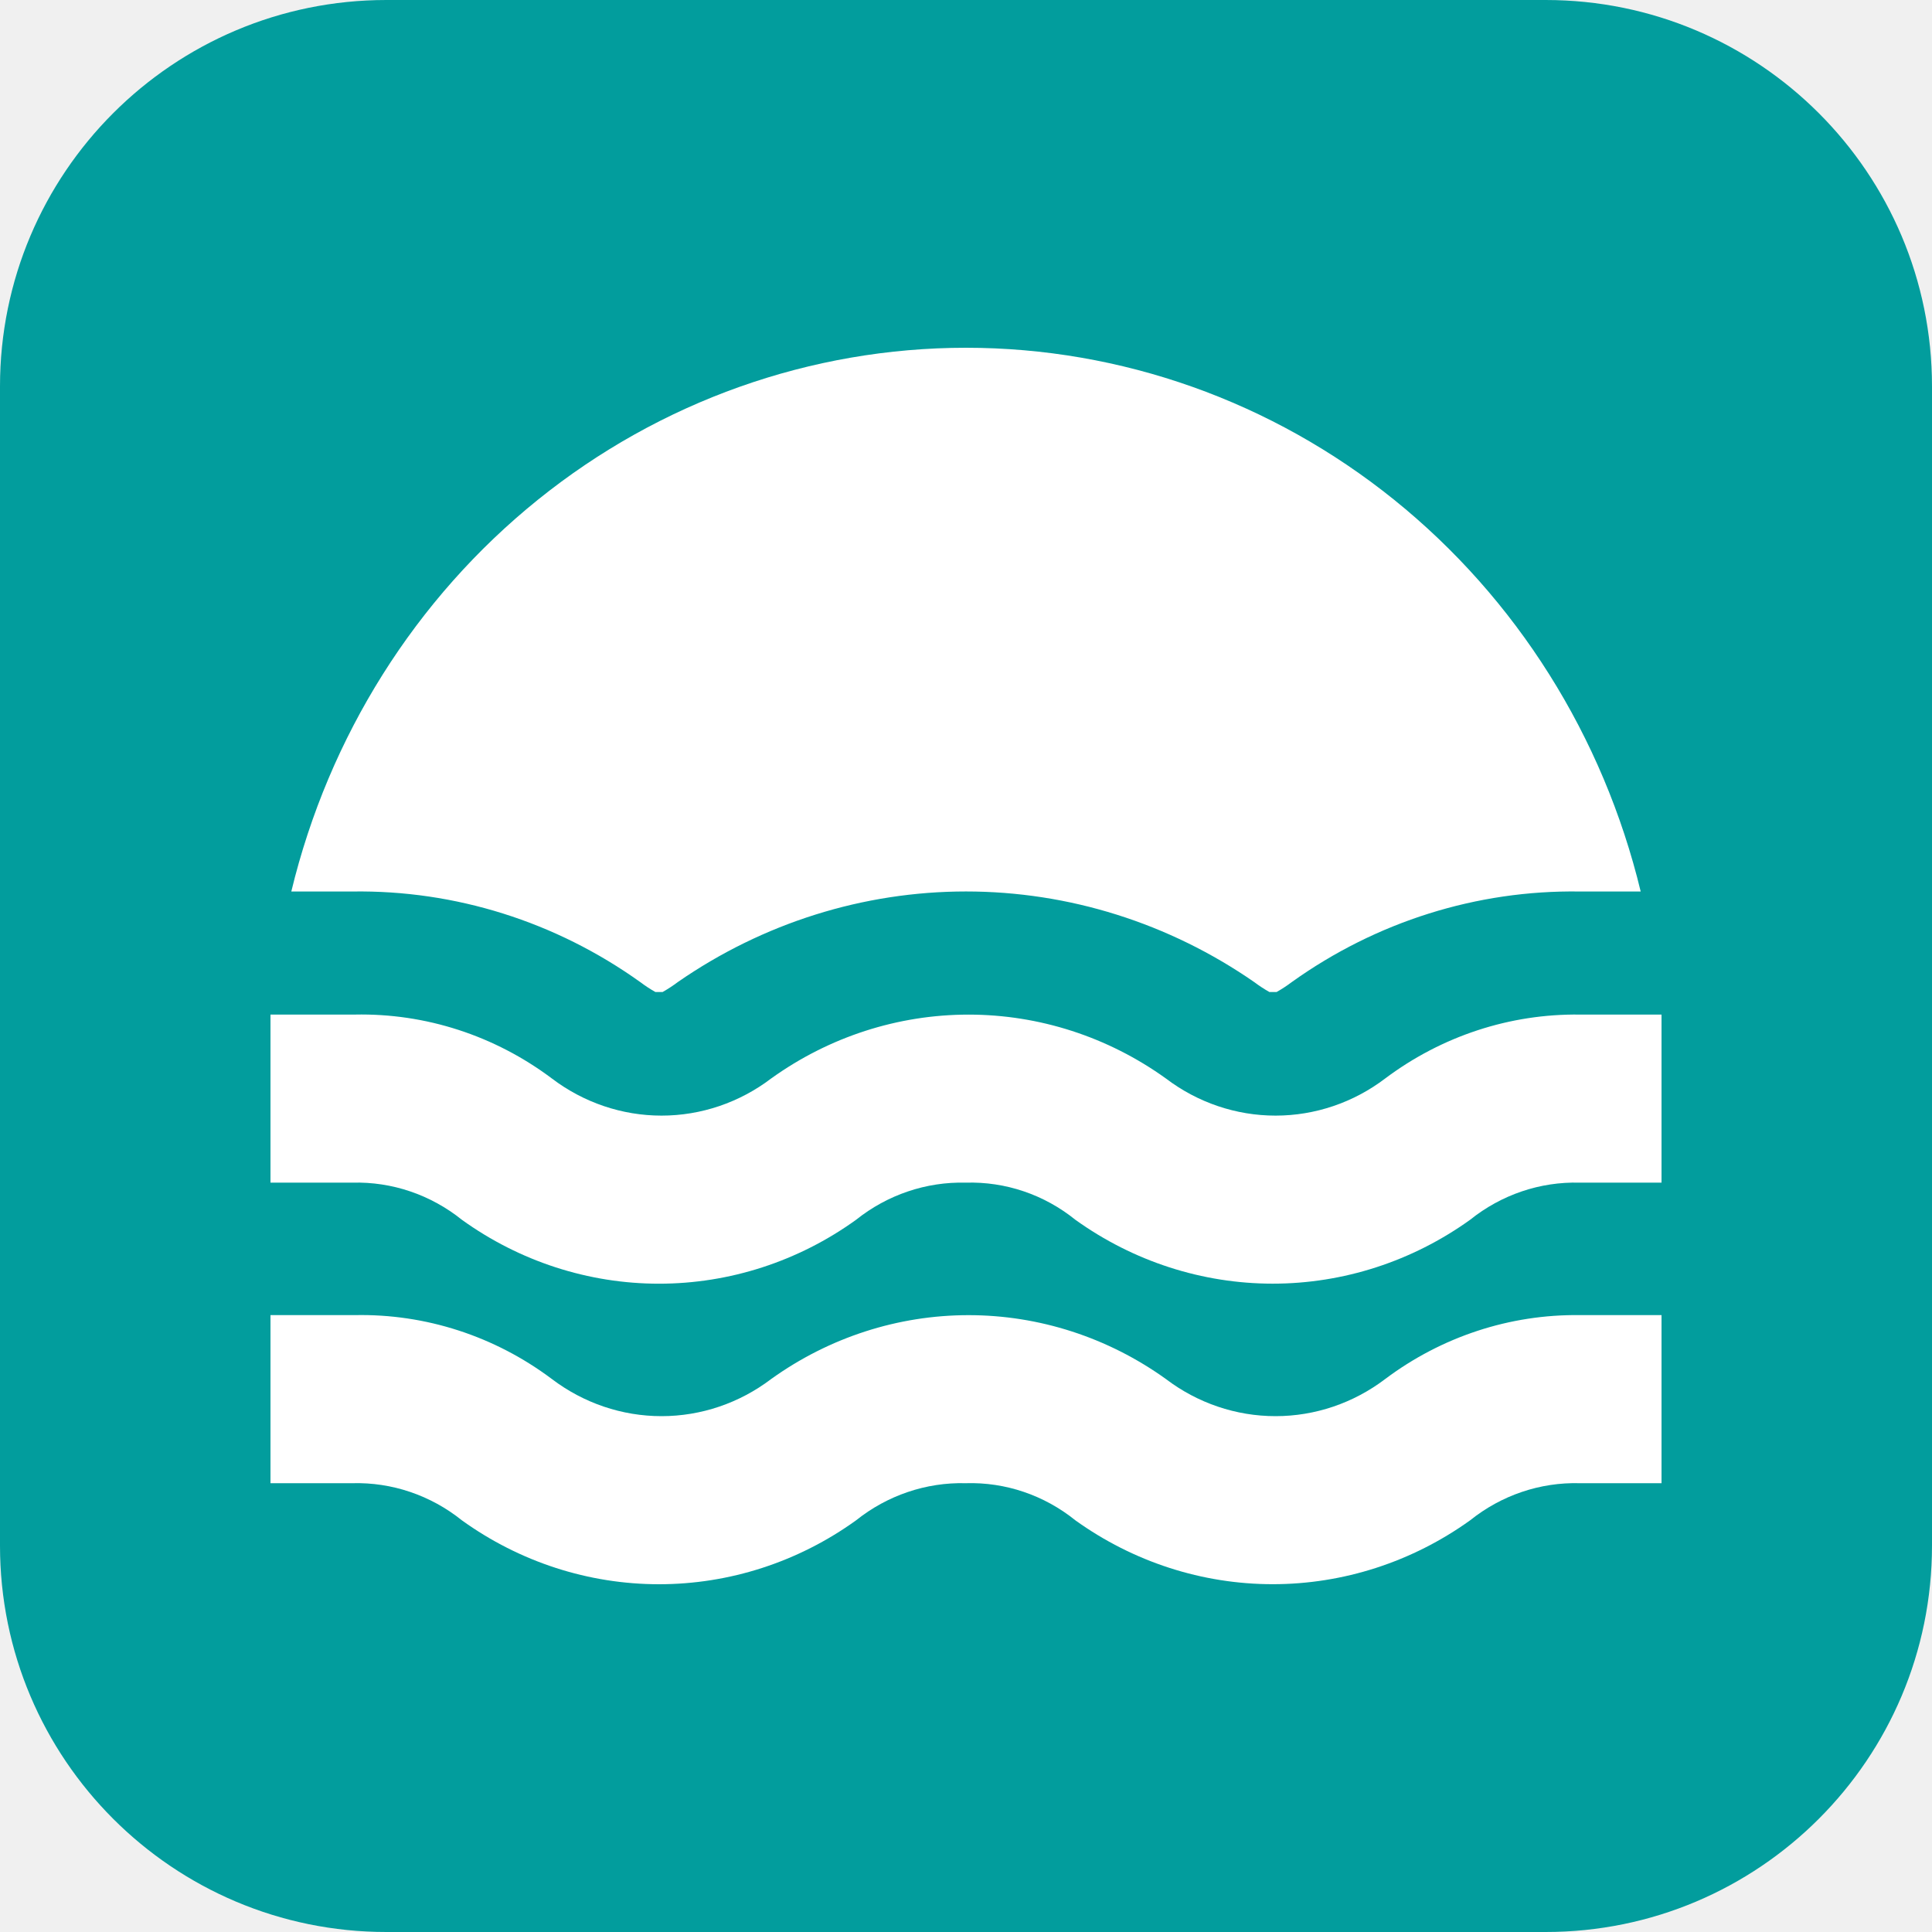
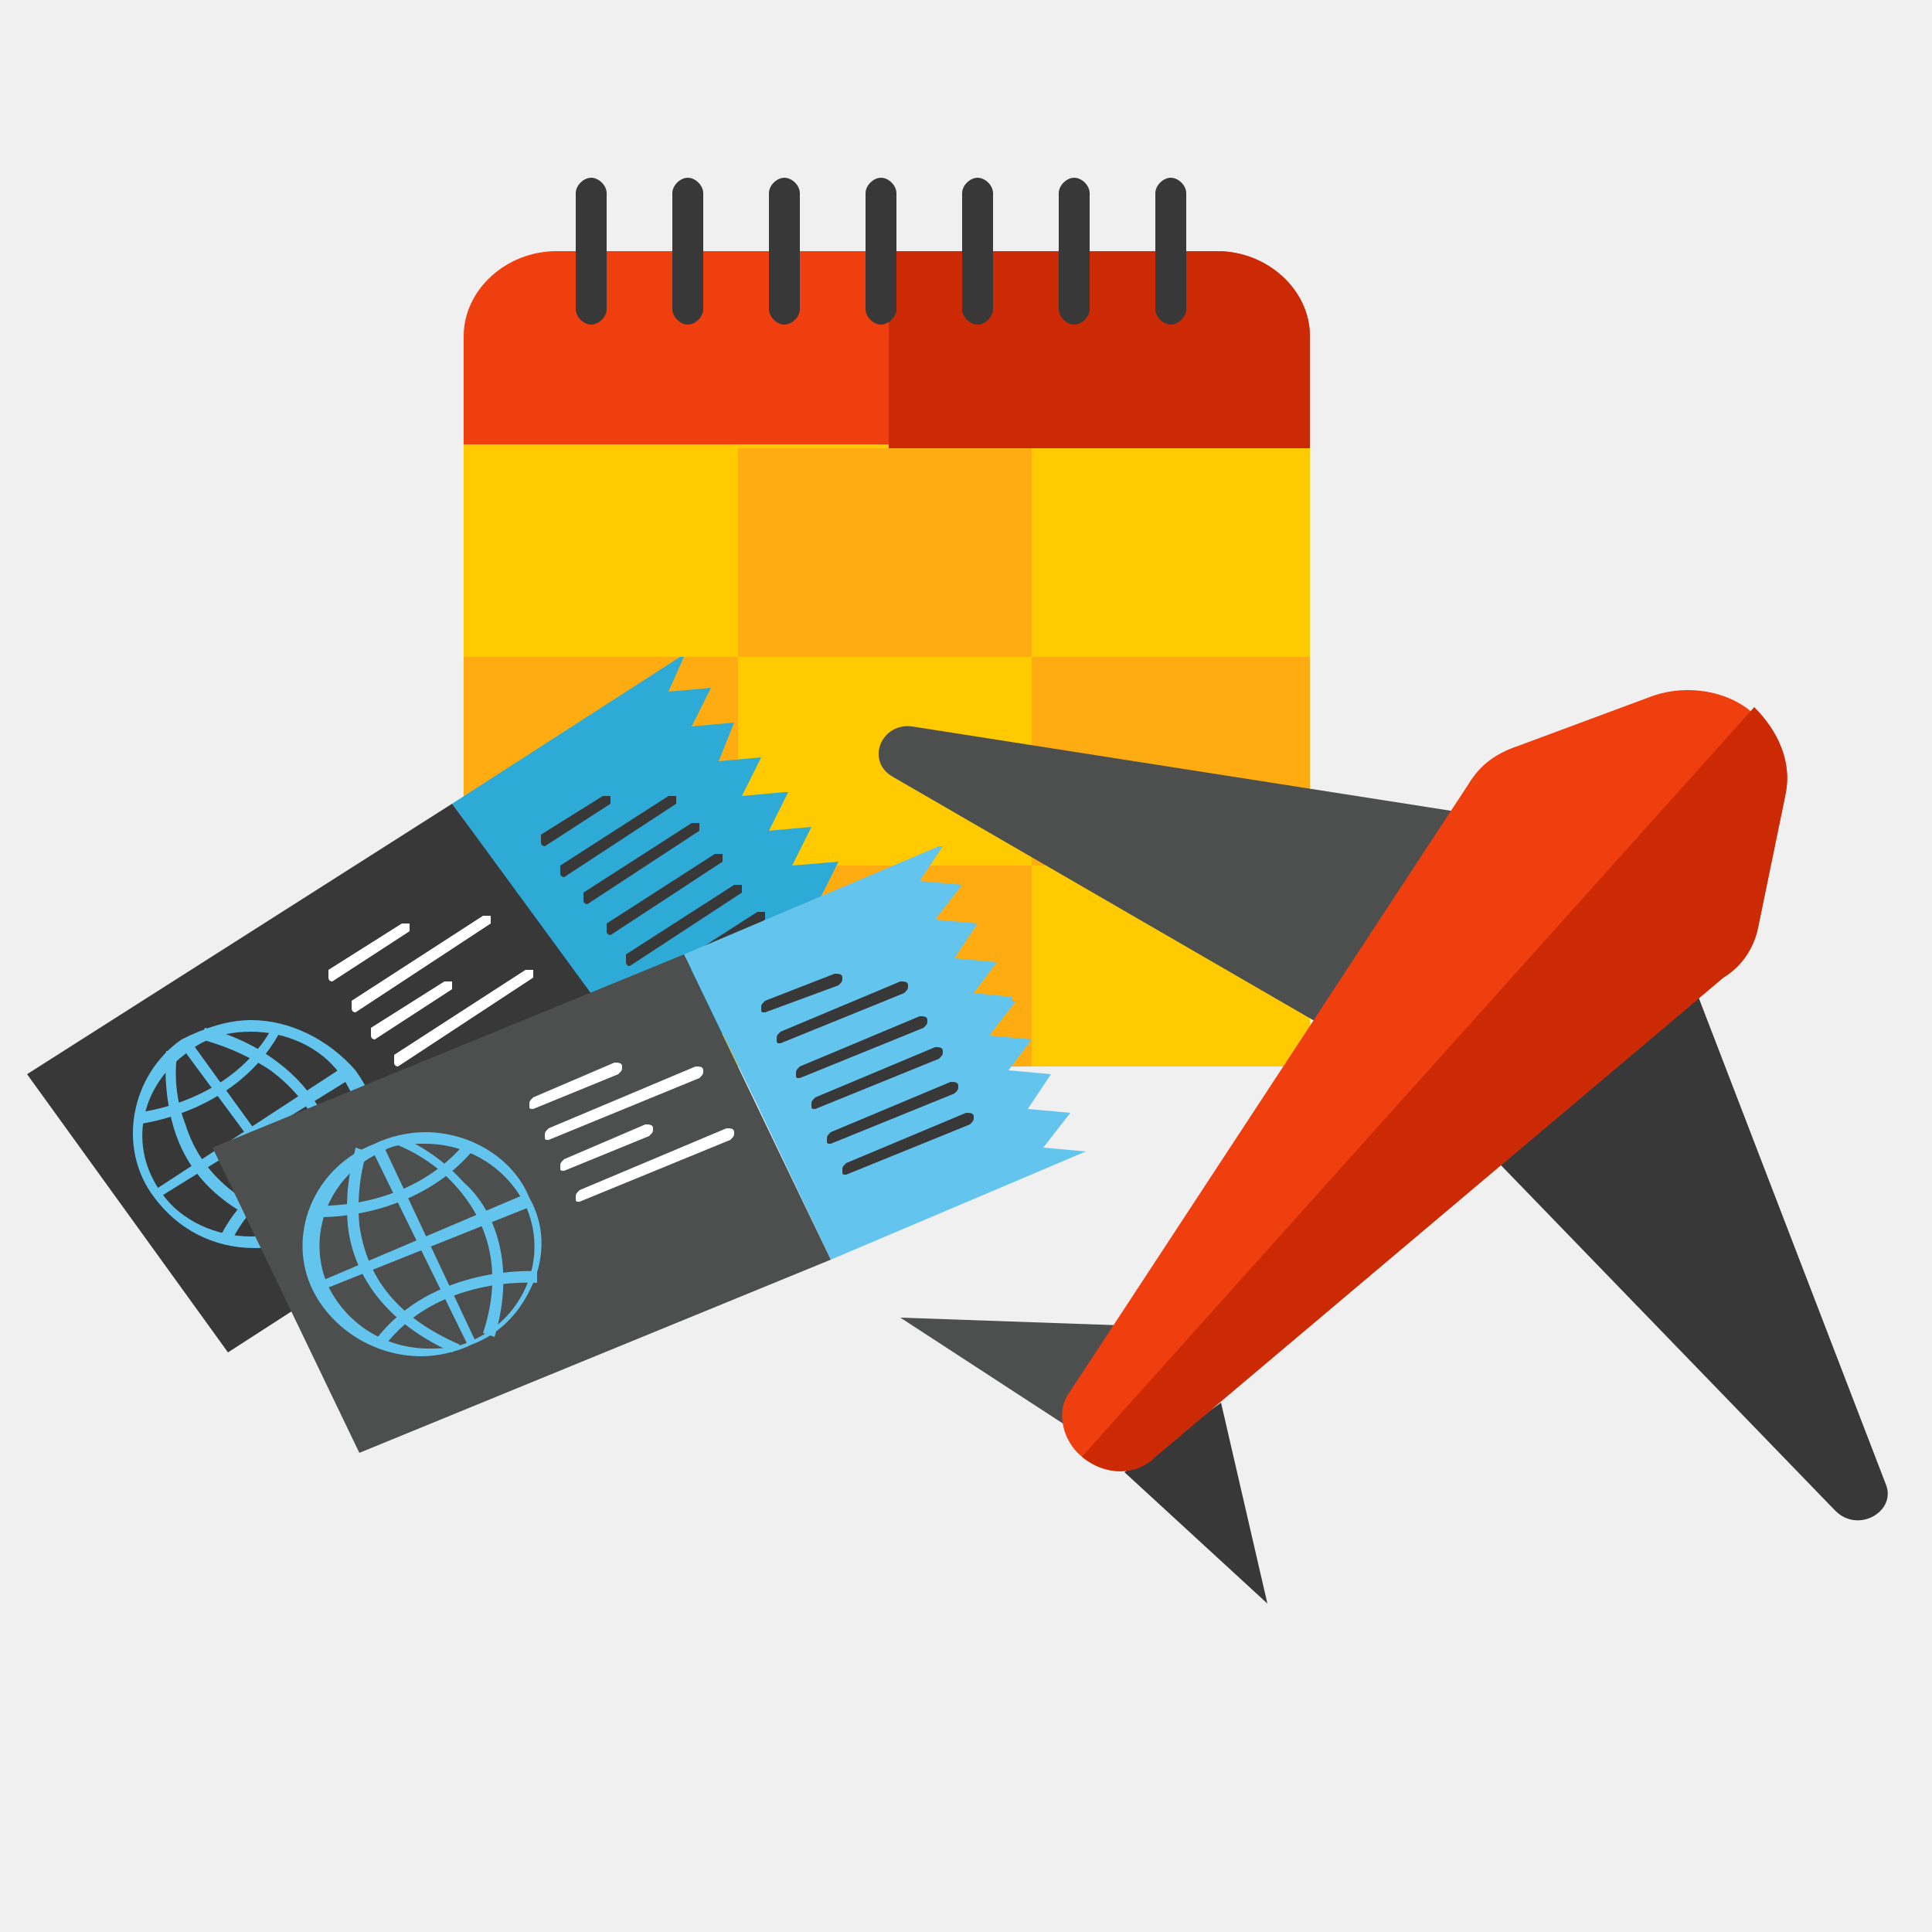
- <svg xmlns="http://www.w3.org/2000/svg" width="50" height="50" viewBox="0 0 50 50" fill="none">
-   <rect width="50" height="50" rx="10" fill="#029D9D" />
-   <path d="M7.539 23.072C8.509 19.054 10.754 15.486 13.919 12.935C17.083 10.385 20.984 9 25 9C29.016 9 32.917 10.385 36.081 12.935C39.246 15.486 41.491 19.054 42.461 23.072H40.884C38.223 23.032 35.617 23.852 33.431 25.416C33.305 25.511 33.174 25.597 33.037 25.674H32.853C32.717 25.597 32.585 25.511 32.459 25.416C30.254 23.888 27.657 23.071 25 23.071C22.343 23.071 19.746 23.888 17.541 25.416C17.415 25.511 17.283 25.597 17.147 25.674H16.963C16.826 25.597 16.695 25.511 16.569 25.416C14.383 23.852 11.777 23.032 9.116 23.072H7.539ZM38.045 31.569C38.855 30.919 39.858 30.578 40.884 30.607H43V26.257H40.884C39.077 26.234 37.311 26.814 35.85 27.91C35.028 28.535 34.033 28.872 33.011 28.872C31.989 28.872 30.994 28.535 30.172 27.91C28.674 26.834 26.892 26.258 25.066 26.258C23.24 26.258 21.458 26.834 19.959 27.91C19.137 28.535 18.142 28.872 17.12 28.872C16.099 28.872 15.104 28.535 14.281 27.91C12.802 26.8 11.011 26.219 9.182 26.257H7V30.607H9.116C10.142 30.578 11.146 30.919 11.955 31.569C13.451 32.645 15.231 33.222 17.055 33.222C18.879 33.222 20.659 32.645 22.154 31.569C22.965 30.921 23.968 30.581 24.993 30.607C26.02 30.576 27.024 30.916 27.832 31.569C29.331 32.644 31.113 33.221 32.939 33.221C34.764 33.221 36.546 32.644 38.045 31.569ZM38.045 39.347C38.855 38.697 39.858 38.357 40.884 38.385H43V34.035H40.884C39.077 34.012 37.311 34.592 35.85 35.688C35.028 36.313 34.033 36.65 33.011 36.65C31.989 36.65 30.994 36.313 30.172 35.688C28.674 34.613 26.892 34.036 25.066 34.036C23.24 34.036 21.458 34.613 19.959 35.688C19.137 36.313 18.142 36.65 17.12 36.65C16.099 36.65 15.104 36.313 14.281 35.688C12.802 34.578 11.011 33.998 9.182 34.035H7V38.385H9.116C10.142 38.357 11.146 38.697 11.955 39.347C13.451 40.423 15.231 41 17.055 41C18.879 41 20.659 40.423 22.154 39.347C22.965 38.699 23.968 38.359 24.993 38.385C26.02 38.354 27.024 38.695 27.832 39.347C29.331 40.422 31.113 40.999 32.939 40.999C34.764 40.999 36.546 40.422 38.045 39.347Z" fill="white" />
+ <svg xmlns="http://www.w3.org/2000/svg" version="1.1" id="Layer_1" x="0px" y="0px" viewBox="0 0 50 50" style="enable-background:new 0 0 50 50;" xml:space="preserve">
+   <style type="text/css">
+ 	.st0{fill:#FFCA00;}
+ 	.st1{fill:#FFAC12;}
+ 	.st2{fill:#EF3F0F;}
+ 	.st3{fill:#CC2A05;}
+ 	.st4{fill:#383838;}
+ 	.st5{fill:#2DAAD6;}
+ 	.st6{fill:#FFFFFF;}
+ 	.st7{fill:#63C4EE;}
+ 	.st8{fill:#4D4F4E;}
+ </style>
+   <g>
+     <g>
+       <g>
+         <path class="st0" d="M33.9,27.6H12V10.4c0-2.2,1.8-3.9,3.9-3.9H30c2.2,0,3.9,1.8,3.9,3.9V27.6z" />
+       </g>
+       <g>
+         <rect x="12" y="17" class="st1" width="7.1" height="5.4" />
+       </g>
+       <g>
+         <rect x="19.1" y="11.6" class="st1" width="7.6" height="5.4" />
+       </g>
+       <g>
+         <rect x="19.1" y="22.4" class="st1" width="7.6" height="5.2" />
+       </g>
+       <g>
+         <rect x="26.7" y="17" class="st1" width="7.2" height="5.4" />
+       </g>
+       <g>
+         <path class="st2" d="M31.5,6.5H14.4c-1.3,0-2.4,1-2.4,2.2v2.8h21.9V8.7C33.9,7.5,32.8,6.5,31.5,6.5z" />
+       </g>
+       <g>
+         <path class="st3" d="M31.5,6.5h-8.5v5.1h10.9V8.7C33.9,7.5,32.8,6.5,31.5,6.5z" />
+       </g>
+       <g>
+         <path class="st4" d="M15.3,8.4c-0.2,0-0.4-0.2-0.4-0.4V5c0-0.2,0.2-0.4,0.4-0.4c0.2,0,0.4,0.2,0.4,0.4v3     C15.7,8.2,15.5,8.4,15.3,8.4z" />
+       </g>
+       <g>
+         <path class="st4" d="M17.8,8.4c-0.2,0-0.4-0.2-0.4-0.4V5c0-0.2,0.2-0.4,0.4-0.4c0.2,0,0.4,0.2,0.4,0.4v3     C18.2,8.2,18,8.4,17.8,8.4z" />
+       </g>
+       <g>
+         <path class="st4" d="M20.3,8.4c-0.2,0-0.4-0.2-0.4-0.4V5c0-0.2,0.2-0.4,0.4-0.4c0.2,0,0.4,0.2,0.4,0.4v3     C20.7,8.2,20.5,8.4,20.3,8.4z" />
+       </g>
+       <g>
+         <path class="st4" d="M22.8,8.4c-0.2,0-0.4-0.2-0.4-0.4V5c0-0.2,0.2-0.4,0.4-0.4c0.2,0,0.4,0.2,0.4,0.4v3     C23.2,8.2,23,8.4,22.8,8.4z" />
+       </g>
+       <g>
+         <path class="st4" d="M25.3,8.4c-0.2,0-0.4-0.2-0.4-0.4V5c0-0.2,0.2-0.4,0.4-0.4c0.2,0,0.4,0.2,0.4,0.4v3     C25.7,8.2,25.5,8.4,25.3,8.4z" />
+       </g>
+       <g>
+         <path class="st4" d="M27.8,8.4c-0.2,0-0.4-0.2-0.4-0.4V5c0-0.2,0.2-0.4,0.4-0.4s0.4,0.2,0.4,0.4v3C28.2,8.2,28,8.4,27.8,8.4z" />
+       </g>
+       <g>
+         <path class="st4" d="M30.3,8.4c-0.2,0-0.4-0.2-0.4-0.4V5c0-0.2,0.2-0.4,0.4-0.4c0.2,0,0.4,0.2,0.4,0.4v3     C30.7,8.2,30.5,8.4,30.3,8.4z" />
+       </g>
+     </g>
+     <g>
+       <g>
+         <polygon class="st5" points="21.8,24.1 22.3,23.2 21.2,23.3 21.7,22.3 20.5,22.4 21,21.4 19.9,21.5 20.4,20.5 20.2,20.5      20.3,20.5 19.2,20.6 19.7,19.6 18.6,19.7 19,18.7 17.9,18.8 18.4,17.8 17.3,17.9 17.7,17 17.6,17 11.7,20.8 14.3,24.4 16.9,27.9      22.9,24.1    " />
+       </g>
+       <g>
+         <polygon class="st4" points="5.9,35 0.7,27.8 11.7,20.8 16.9,27.9    " />
+       </g>
+       <g>
+         <path class="st4" d="M14.1,21.9c0,0-0.1,0-0.1-0.1c0-0.1,0-0.1,0-0.2l1.6-1c0.1,0,0.1,0,0.2,0c0,0.1,0,0.1,0,0.2L14.1,21.9     C14.1,21.9,14.1,21.9,14.1,21.9z" />
+       </g>
+       <g>
+         <path class="st4" d="M14.6,22.7c0,0-0.1,0-0.1-0.1c0-0.1,0-0.1,0-0.2l2.8-1.8c0.1,0,0.1,0,0.2,0c0,0.1,0,0.1,0,0.2L14.6,22.7     C14.7,22.7,14.7,22.7,14.6,22.7z" />
+       </g>
+       <g>
+         <path class="st4" d="M15.2,23.4c0,0-0.1,0-0.1-0.1c0-0.1,0-0.1,0-0.2l2.8-1.8c0.1,0,0.1,0,0.2,0c0,0.1,0,0.1,0,0.2L15.2,23.4     C15.2,23.4,15.2,23.4,15.2,23.4z" />
+       </g>
+       <g>
+         <path class="st4" d="M15.8,24.2c0,0-0.1,0-0.1-0.1c0-0.1,0-0.1,0-0.2l2.8-1.8c0.1,0,0.1,0,0.2,0c0,0.1,0,0.1,0,0.2L15.8,24.2     C15.8,24.2,15.8,24.2,15.8,24.2z" />
+       </g>
+       <g>
+         <path class="st4" d="M16.3,25c0,0-0.1,0-0.1-0.1c0-0.1,0-0.1,0-0.2l2.8-1.8c0.1,0,0.1,0,0.2,0c0,0.1,0,0.1,0,0.2L16.3,25     C16.4,25,16.3,25,16.3,25z" />
+       </g>
+       <g>
+         <path class="st4" d="M16.9,25.7c0,0-0.1,0-0.1-0.1c0-0.1,0-0.1,0-0.2l2.8-1.8c0.1,0,0.1,0,0.2,0c0,0.1,0,0.1,0,0.2L16.9,25.7     C16.9,25.7,16.9,25.7,16.9,25.7z" />
+       </g>
+       <g>
+         <path class="st6" d="M8.6,25.4c0,0-0.1,0-0.1-0.1c0-0.1,0-0.1,0-0.2l1.9-1.2c0.1,0,0.1,0,0.2,0c0,0.1,0,0.1,0,0.2L8.6,25.4     C8.7,25.4,8.7,25.4,8.6,25.4z" />
+       </g>
+       <g>
+         <path class="st6" d="M9.2,26.2c0,0-0.1,0-0.1-0.1c0-0.1,0-0.1,0-0.2l3.4-2.2c0.1,0,0.1,0,0.2,0c0,0.1,0,0.1,0,0.2L9.2,26.2     C9.2,26.1,9.2,26.2,9.2,26.2z" />
+       </g>
+       <g>
+         <path class="st6" d="M9.7,26.9c0,0-0.1,0-0.1-0.1c0-0.1,0-0.1,0-0.2l1.9-1.2c0.1,0,0.1,0,0.2,0c0,0.1,0,0.1,0,0.2L9.7,26.9     C9.8,26.8,9.7,26.9,9.7,26.9z" />
+       </g>
+       <g>
+         <path class="st6" d="M10.3,27.6c0,0-0.1,0-0.1-0.1c0-0.1,0-0.1,0-0.2l3.4-2.2c0.1,0,0.1,0,0.2,0c0,0.1,0,0.1,0,0.2L10.3,27.6     C10.3,27.6,10.3,27.6,10.3,27.6z" />
+       </g>
+       <g>
+         <g>
+           <path class="st7" d="M6.5,26.7c0.9,0,1.8,0.4,2.3,1.1c0.9,1.2,0.6,2.8-0.7,3.7c-0.5,0.3-1,0.5-1.6,0.5c-0.9,0-1.8-0.4-2.3-1.1      c-0.9-1.2-0.6-2.8,0.7-3.7C5.4,26.8,6,26.7,6.5,26.7L6.5,26.7z M6.5,26.4v0.3V26.4L6.5,26.4c-0.6,0-1.2,0.2-1.8,0.5      C3.4,27.8,3,29.7,4,31c0.6,0.8,1.5,1.3,2.6,1.3c0.6,0,1.2-0.2,1.8-0.5c0.7-0.4,1.1-1.1,1.3-1.9c0.2-0.8,0-1.5-0.5-2.2      C8.5,26.9,7.5,26.4,6.5,26.4L6.5,26.4z" />
+         </g>
+         <g>
+           <polygon class="st7" points="8.1,31.7 4.7,27.1 4.9,26.9 8.3,31.6     " />
+         </g>
+         <g>
+           <polygon class="st7" points="4.1,31 4,30.8 8.9,27.6 9.1,27.9     " />
+         </g>
+         <g>
+           <path class="st7" d="M7.8,32c-2.2-0.6-3-1.8-3.3-2.8c-0.3-1-0.2-1.9-0.2-2l0.3,0c0,0-0.2,0.9,0.2,1.9c0.4,1.3,1.5,2.2,3.1,2.6      L7.8,32z" />
+         </g>
+         <g>
+           <path class="st7" d="M8.8,31.4l-0.3,0c0.2-1.6-0.3-2.8-1.5-3.7c-0.9-0.6-1.8-0.8-1.8-0.8l0.1-0.3c0,0,1,0.2,1.9,0.9      C8,28.1,9,29.3,8.8,31.4z" />
+         </g>
+         <g>
+           <path class="st7" d="M3.5,29.1l0-0.3c0,0,2.5-0.2,3.6-2.3l0.2,0.1C6.2,28.8,3.6,29.1,3.5,29.1z" />
+         </g>
+         <g>
+           <path class="st7" d="M6,32.1L5.7,32c1.1-2.2,3.8-2.4,3.8-2.4l0,0.3C9.5,29.8,7,30.1,6,32.1z" />
+         </g>
+       </g>
+     </g>
+     <g>
+       <g>
+         <polygon class="st7" points="27,29.7 27.7,28.8 26.6,28.7 27.2,27.8 26.1,27.7 26.7,26.9 25.6,26.8 26.3,25.9 26.2,25.9      26.2,25.8 25.2,25.7 25.8,24.9 24.7,24.8 25.3,23.9 24.2,23.8 24.9,22.9 23.8,22.8 24.4,21.9 24.3,21.9 17.7,24.7 19.6,28.6      21.5,32.6 28.1,29.8    " />
+       </g>
+       <g>
+         <polygon class="st8" points="9.3,37.6 5.5,29.7 17.7,24.7 21.5,32.6    " />
+       </g>
+       <g>
+         <path class="st4" d="M19.8,26.2c-0.1,0-0.1,0-0.1-0.1c0-0.1,0-0.1,0.1-0.2l1.8-0.7c0.1,0,0.2,0,0.2,0.1c0,0.1,0,0.1-0.1,0.2     L19.8,26.2C19.9,26.2,19.9,26.2,19.8,26.2z" />
+       </g>
+       <g>
+         <path class="st4" d="M20.2,27c-0.1,0-0.1,0-0.1-0.1c0-0.1,0-0.1,0.1-0.2l3.1-1.3c0.1,0,0.2,0,0.2,0.1c0,0.1,0,0.1-0.1,0.2     L20.2,27C20.3,27,20.3,27,20.2,27z" />
+       </g>
+       <g>
+         <path class="st4" d="M20.7,27.9c-0.1,0-0.1,0-0.1-0.1c0-0.1,0-0.1,0.1-0.2l3.1-1.3c0.1,0,0.2,0,0.2,0.1c0,0.1,0,0.1-0.1,0.2     L20.7,27.9C20.7,27.9,20.7,27.9,20.7,27.9z" />
+       </g>
+       <g>
+         <path class="st4" d="M21.1,28.7c-0.1,0-0.1,0-0.1-0.1c0-0.1,0-0.1,0.1-0.2l3.1-1.3c0.1,0,0.2,0,0.2,0.1c0,0.1,0,0.1-0.1,0.2     L21.1,28.7C21.1,28.7,21.1,28.7,21.1,28.7z" />
+       </g>
+       <g>
+         <path class="st4" d="M21.5,29.6c-0.1,0-0.1,0-0.1-0.1c0-0.1,0-0.1,0.1-0.2l3.1-1.3c0.1,0,0.2,0,0.2,0.1c0,0.1,0,0.1-0.1,0.2     L21.5,29.6C21.5,29.6,21.5,29.6,21.5,29.6z" />
+       </g>
+       <g>
+         <path class="st4" d="M21.9,30.4c-0.1,0-0.1,0-0.1-0.1c0-0.1,0-0.1,0.1-0.2l3.1-1.3c0.1,0,0.2,0,0.2,0.1c0,0.1,0,0.1-0.1,0.2     L21.9,30.4C21.9,30.4,21.9,30.4,21.9,30.4z" />
+       </g>
+       <g>
+         <path class="st6" d="M13.8,28.7c-0.1,0-0.1,0-0.1-0.1c0-0.1,0-0.1,0.1-0.2l2.1-0.9c0.1,0,0.2,0,0.2,0.1c0,0.1,0,0.1-0.1,0.2     L13.8,28.7C13.9,28.7,13.8,28.7,13.8,28.7z" />
+       </g>
+       <g>
+         <path class="st6" d="M14.2,29.5c-0.1,0-0.1,0-0.1-0.1c0-0.1,0-0.1,0.1-0.2l3.8-1.6c0.1,0,0.2,0,0.2,0.1c0,0.1,0,0.1-0.1,0.2     L14.2,29.5C14.3,29.5,14.2,29.5,14.2,29.5z" />
+       </g>
+       <g>
+         <path class="st6" d="M14.6,30.3c-0.1,0-0.1,0-0.1-0.1c0-0.1,0-0.1,0.1-0.2l2.1-0.9c0.1,0,0.2,0,0.2,0.1c0,0.1,0,0.1-0.1,0.2     L14.6,30.3C14.6,30.3,14.6,30.3,14.6,30.3z" />
+       </g>
+       <g>
+         <path class="st6" d="M15,31.1c-0.1,0-0.1,0-0.1-0.1c0-0.1,0-0.1,0.1-0.2l3.8-1.6c0.1,0,0.2,0,0.2,0.1c0,0.1,0,0.1-0.1,0.2     L15,31.1C15,31.1,15,31.1,15,31.1z" />
+       </g>
+       <g>
+         <g>
+           <path class="st7" d="M11,29.6c1.1,0,2.1,0.6,2.6,1.6c0.6,1.3,0,2.9-1.4,3.5c-0.4,0.2-0.8,0.2-1.1,0.2c-1.1,0-2.1-0.6-2.6-1.6      c-0.6-1.3,0-2.9,1.4-3.5C10.2,29.6,10.6,29.6,11,29.6L11,29.6z M11,29.3v0.3V29.3c-0.4,0-0.9,0.1-1.3,0.3      c-1.6,0.6-2.3,2.4-1.6,3.8c0.5,1,1.6,1.7,2.8,1.7c0.4,0,0.9-0.1,1.3-0.3c0.8-0.3,1.3-0.9,1.6-1.6c0.3-0.7,0.3-1.5-0.1-2.2      C13.3,30,12.2,29.3,11,29.3L11,29.3z" />
+         </g>
+         <g>
+           <polygon class="st7" points="12.1,34.8 9.6,29.7 9.9,29.6 12.3,34.7     " />
+         </g>
+         <g>
+           <polygon class="st7" points="8.3,33.4 8.2,33.2 13.6,30.9 13.8,31.2     " />
+         </g>
+         <g>
+           <path class="st7" d="M11.7,35c-2-0.9-2.6-2.3-2.7-3.3c-0.1-1.1,0.2-1.9,0.2-2l0.3,0.1l-0.1,0l0.1,0c0,0-0.3,0.8-0.2,1.9      c0.2,1.4,1,2.4,2.6,3.1L11.7,35z" />
+         </g>
+         <g>
+           <path class="st7" d="M12.8,34.6l-0.3-0.1c0.5-1.5,0.2-2.8-0.7-3.8c-0.7-0.8-1.6-1.1-1.6-1.1l0.1-0.2c0,0,0.9,0.3,1.7,1.2      C12.7,31.2,13.4,32.6,12.8,34.6z" />
+         </g>
+         <g>
+           <path class="st7" d="M8.3,31.5c-0.1,0-0.2,0-0.2,0l0-0.3c0,0,2.5,0.2,4-1.7l0.2,0.2C11,31.3,9,31.5,8.3,31.5z" />
+         </g>
+         <g>
+           <path class="st7" d="M9.9,34.9l-0.2-0.2c1.5-2,4.2-1.8,4.2-1.8l0,0.3C13.8,33.2,11.3,33,9.9,34.9z" />
+         </g>
+       </g>
+     </g>
+     <g>
+       <g>
+         <polygon class="st8" points="29,34.3 23.3,34.1 27.6,36.9    " />
+       </g>
+       <g>
+         <polygon class="st4" points="31.6,36.3 32.8,41.5 29.1,38.1    " />
+       </g>
+       <g>
+         <path class="st8" d="M38.3,21.1l-14.7-2.3c-0.8-0.1-1.2,0.9-0.5,1.3l11.4,6.6L38.3,21.1z" />
+       </g>
+       <g>
+         <path class="st4" d="M43.8,25.4l5,13c0.3,0.7-0.7,1.3-1.3,0.7l-9-9.3L43.8,25.4z" />
+       </g>
+       <g>
+         <path class="st2" d="M46.2,20.6L45.5,24c-0.1,0.5-0.4,1-0.9,1.3L29.9,37.7c-0.5,0.5-1.3,0.5-1.9,0c-0.5-0.4-0.7-1.2-0.3-1.7     l10.3-15.7c0.3-0.5,0.7-0.8,1.3-1l3.5-1.3c0.9-0.3,1.9-0.1,2.5,0.4C46,18.9,46.4,19.7,46.2,20.6z" />
+       </g>
+       <g>
+         <path class="st3" d="M46.2,20.6L45.5,24c-0.1,0.5-0.4,1-0.9,1.3L29.9,37.7c-0.5,0.5-1.3,0.5-1.9,0l17.4-19.4     C46,18.9,46.4,19.7,46.2,20.6z" />
+       </g>
+     </g>
+   </g>
</svg>
